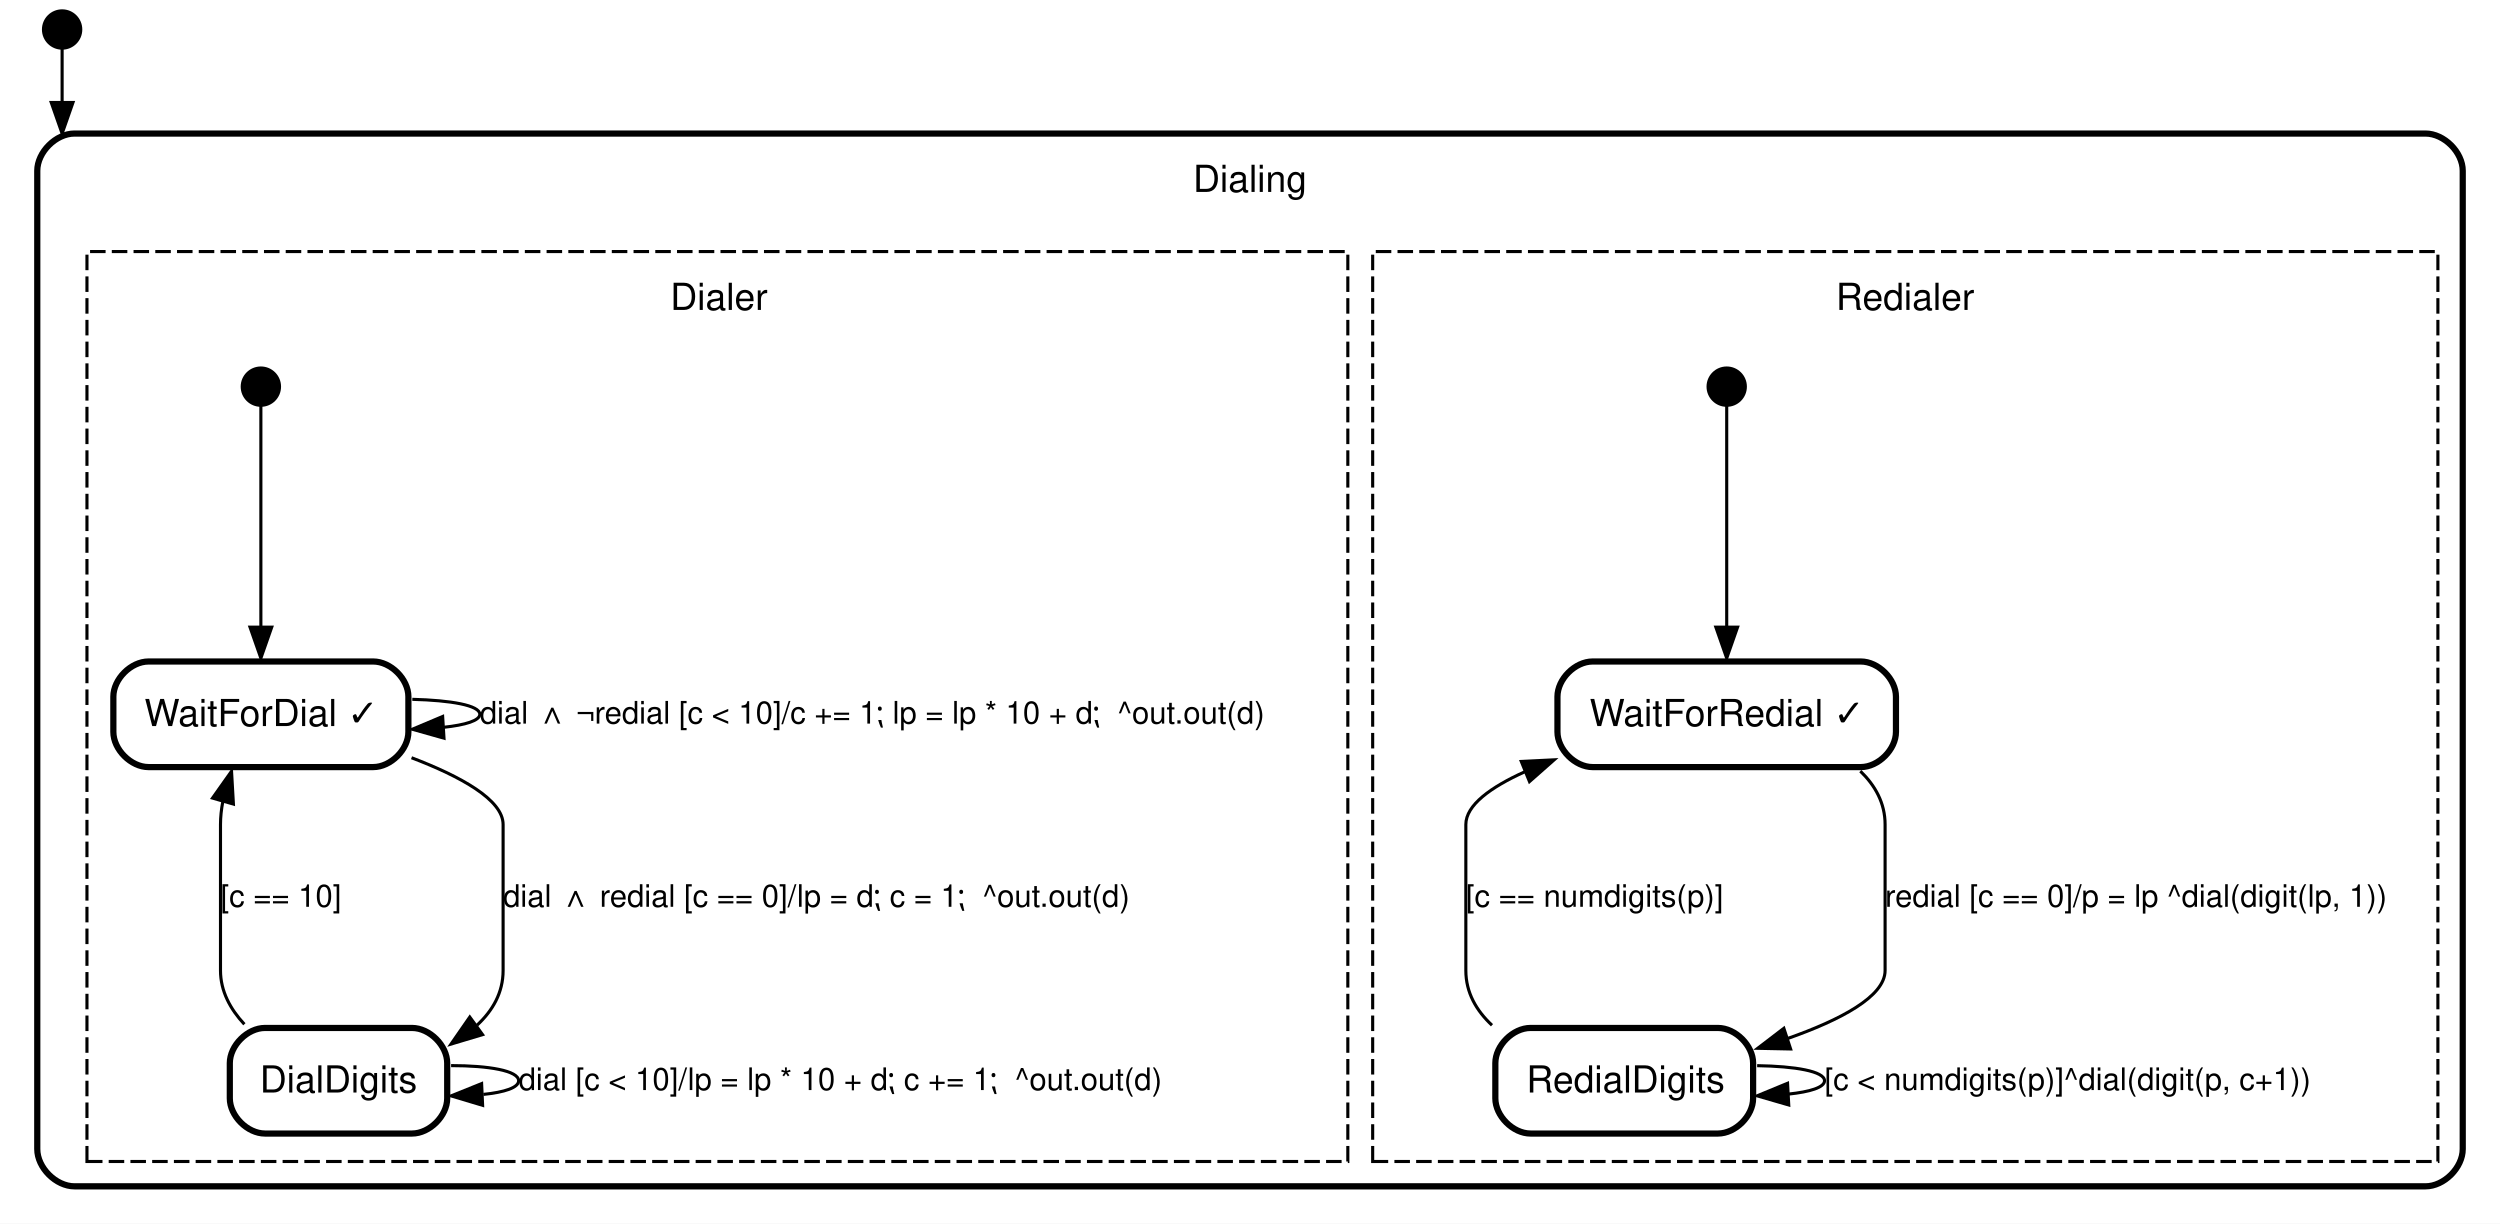
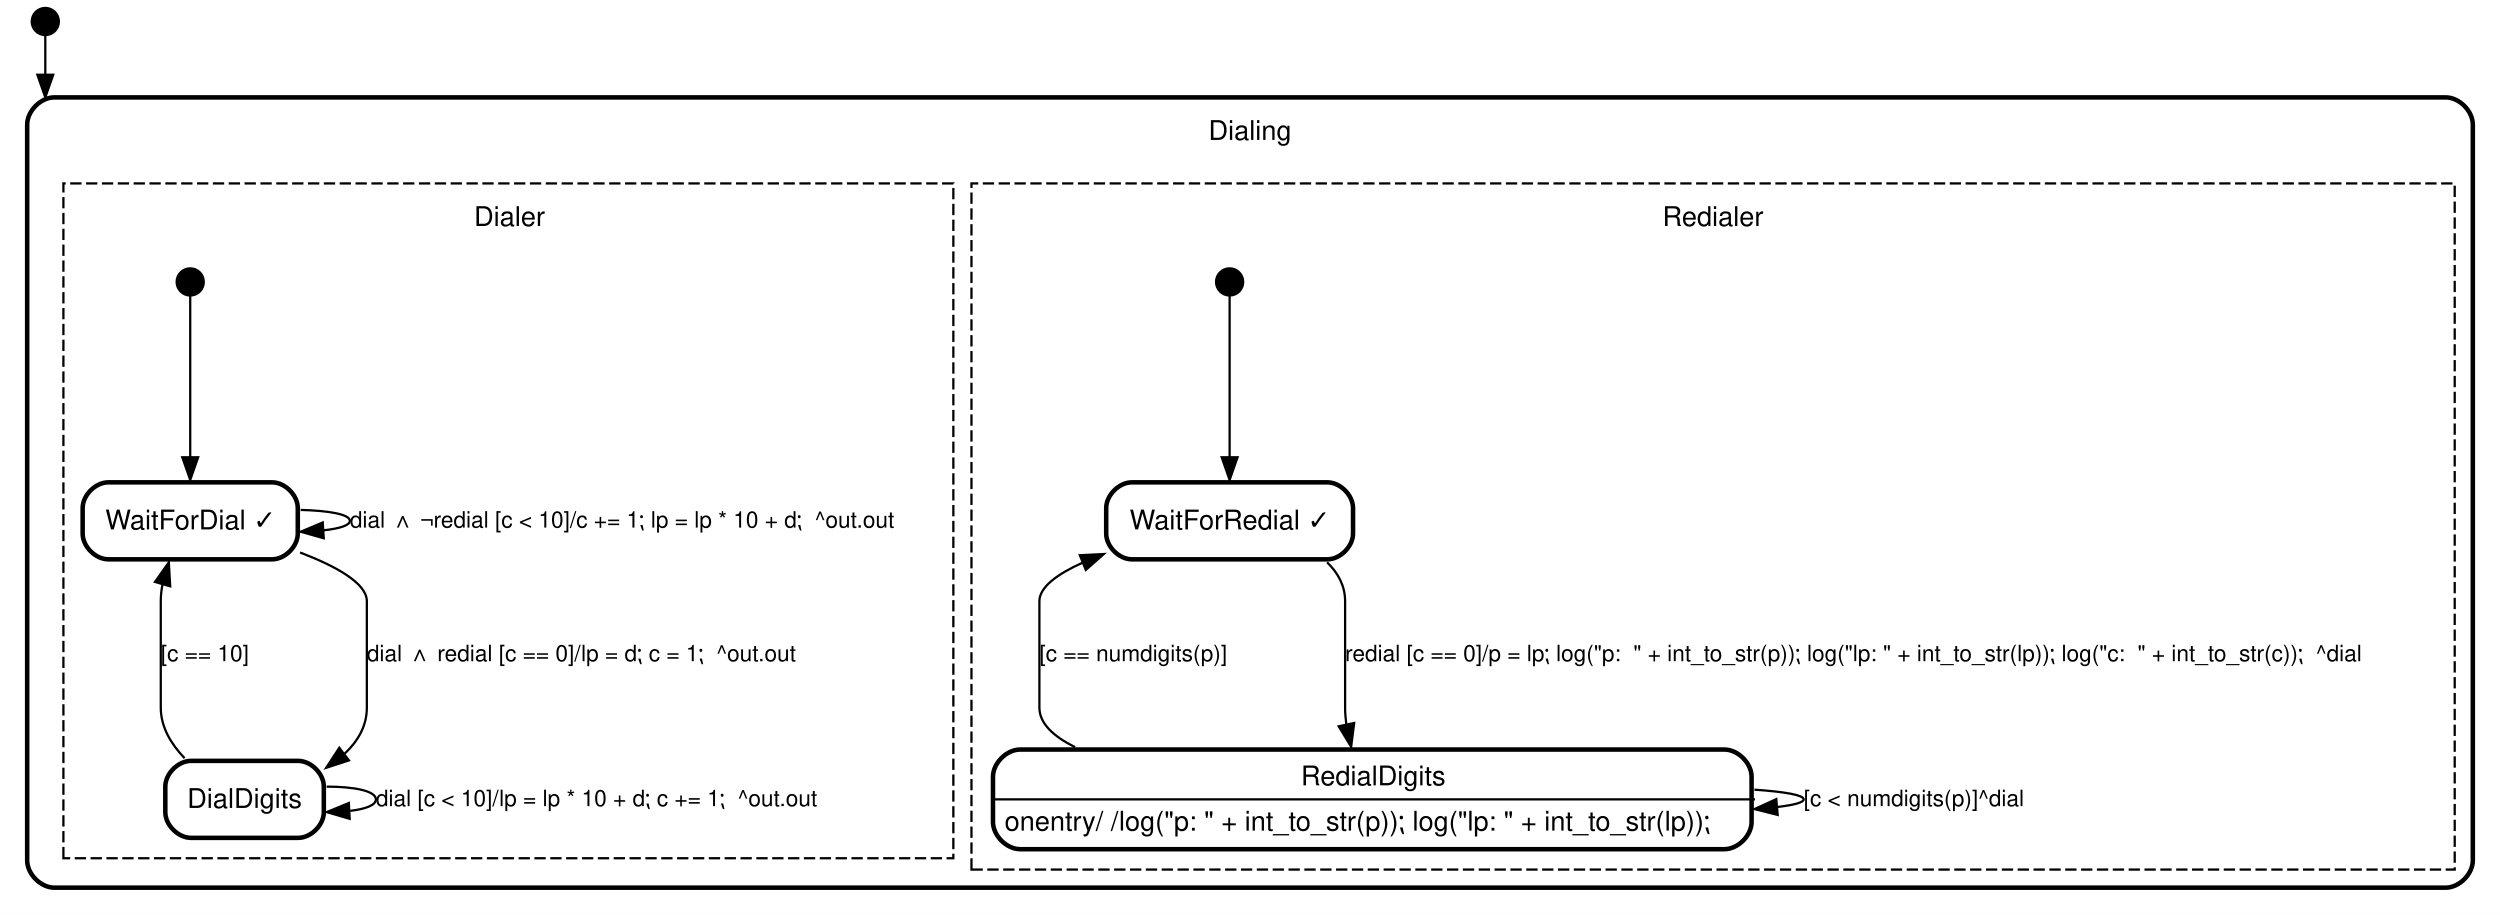
- <svg xmlns="http://www.w3.org/2000/svg" width="805pt" height="394pt" viewBox="0.00 0.00 805.00 394.00">
-   <g id="graph0" class="graph" transform="scale(1 1) rotate(0) translate(4 390)">
-     <polygon fill="#ffffff" stroke="transparent" points="-4,4 -4,-390 801,-390 801,4 -4,4" />
+ <svg xmlns="http://www.w3.org/2000/svg" width="1104pt" height="404pt" viewBox="0.00 0.00 1104.00 404.00">
+   <g id="graph0" class="graph" transform="scale(1 1) rotate(0) translate(4 400)">
+     <polygon fill="#ffffff" stroke="transparent" points="-4,4 -4,-400 1100,-400 1100,4 -4,4" />
    <g id="clust1" class="cluster">
-       <path fill="none" stroke="#000000" stroke-width="2" d="M20,-8C20,-8 777,-8 777,-8 783,-8 789,-14 789,-20 789,-20 789,-335 789,-335 789,-341 783,-347 777,-347 777,-347 20,-347 20,-347 14,-347 8,-341 8,-335 8,-335 8,-20 8,-20 8,-14 14,-8 20,-8" />
-       <text text-anchor="start" x="380.168" y="-328.2" font-family="Helvetica,sans-Serif" font-size="12.00" fill="#000000">Dialing</text>
+       <path fill="none" stroke="#000000" stroke-width="2" d="M20,-8C20,-8 1076,-8 1076,-8 1082,-8 1088,-14 1088,-20 1088,-20 1088,-345 1088,-345 1088,-351 1082,-357 1076,-357 1076,-357 20,-357 20,-357 14,-357 8,-351 8,-345 8,-345 8,-20 8,-20 8,-14 14,-8 20,-8" />
+       <text text-anchor="start" x="529.668" y="-338.2" font-family="Helvetica,sans-Serif" font-size="12.00" fill="#000000">Dialing</text>
    </g>
    <g id="clust2" class="cluster">
-       <polygon fill="none" stroke="#000000" stroke-dasharray="5,2" points="438,-16 438,-309 781,-309 781,-16 438,-16" />
-       <text text-anchor="start" x="587.167" y="-290.2" font-family="Helvetica,sans-Serif" font-size="12.00" fill="#000000">Redialer</text>
+       <polygon fill="none" stroke="#000000" stroke-dasharray="5,2" points="425,-16 425,-319 1080,-319 1080,-16 425,-16" />
+       <text text-anchor="start" x="730.167" y="-300.2" font-family="Helvetica,sans-Serif" font-size="12.00" fill="#000000">Redialer</text>
    </g>
    <g id="clust3" class="cluster">
-       <polygon fill="none" stroke="#000000" stroke-dasharray="5,2" points="24,-16 24,-309 430,-309 430,-16 24,-16" />
-       <text text-anchor="start" x="211.838" y="-290.2" font-family="Helvetica,sans-Serif" font-size="12.00" fill="#000000">Dialer</text>
+       <polygon fill="none" stroke="#000000" stroke-dasharray="5,2" points="24,-21 24,-319 417,-319 417,-21 24,-21" />
+       <text text-anchor="start" x="205.338" y="-300.2" font-family="Helvetica,sans-Serif" font-size="12.00" fill="#000000">Dialer</text>
    </g>
    <g id="node1" class="node">
-       <ellipse fill="#000000" stroke="#000000" stroke-width="2" cx="16" cy="-380.5" rx="5.5" ry="5.5" />
+       <ellipse fill="#000000" stroke="#000000" stroke-width="2" cx="16" cy="-390.5" rx="5.5" ry="5.5" />
    </g>
    <g id="edge1" class="edge">
-       <path fill="none" stroke="#000000" d="M16,-374.953C16,-370.778 16,-364.504 16,-357.033" />
-       <polygon fill="#000000" stroke="#000000" points="19.5,-356.997 16,-346.997 12.5,-356.997 19.5,-356.997" />
-       <text text-anchor="middle" x="17.39" y="-358" font-family="Helvetica,sans-Serif" font-size="10.00" fill="#000000"> </text>
+       <path fill="none" stroke="#000000" d="M16,-384.953C16,-380.778 16,-374.504 16,-367.033" />
+       <polygon fill="#000000" stroke="#000000" points="19.5,-366.997 16,-356.997 12.5,-366.997 19.5,-366.997" />
+       <text text-anchor="middle" x="17.39" y="-368" font-family="Helvetica,sans-Serif" font-size="10.00" fill="#000000"> </text>
    </g>
    <g id="node4" class="node">
-       <ellipse fill="#000000" stroke="#000000" stroke-width="2" cx="552" cy="-265.5" rx="5.5" ry="5.5" />
+       <ellipse fill="#000000" stroke="#000000" stroke-width="2" cx="539" cy="-275.5" rx="5.5" ry="5.5" />
    </g>
    <g id="node6" class="node">
-       <polygon fill="transparent" stroke="transparent" stroke-width="2" points="607.5,-178 496.5,-178 496.5,-142 607.5,-142 607.5,-178" />
-       <text text-anchor="start" x="507.834" y="-156.2" font-family="Helvetica,sans-Serif" font-size="12.00" fill="#000000">WaitForRedial ✓</text>
-       <path fill="none" stroke="#000000" stroke-width="2" d="M508.833,-143C508.833,-143 595.167,-143 595.167,-143 600.833,-143 606.5,-148.667 606.5,-154.333 606.5,-154.333 606.5,-165.667 606.5,-165.667 606.5,-171.333 600.833,-177 595.167,-177 595.167,-177 508.833,-177 508.833,-177 503.167,-177 497.5,-171.333 497.5,-165.667 497.5,-165.667 497.5,-154.333 497.5,-154.333 497.5,-148.667 503.167,-143 508.833,-143" />
+       <polygon fill="transparent" stroke="transparent" stroke-width="2" points="594.5,-188 483.5,-188 483.5,-152 594.5,-152 594.5,-188" />
+       <text text-anchor="start" x="494.834" y="-166.2" font-family="Helvetica,sans-Serif" font-size="12.00" fill="#000000">WaitForRedial ✓</text>
+       <path fill="none" stroke="#000000" stroke-width="2" d="M495.833,-153C495.833,-153 582.167,-153 582.167,-153 587.833,-153 593.5,-158.667 593.5,-164.333 593.5,-164.333 593.5,-175.667 593.5,-175.667 593.5,-181.333 587.833,-187 582.167,-187 582.167,-187 495.833,-187 495.833,-187 490.167,-187 484.5,-181.333 484.5,-175.667 484.5,-175.667 484.5,-164.333 484.5,-164.333 484.5,-158.667 490.167,-153 495.833,-153" />
    </g>
    <g id="edge2" class="edge">
-       <path fill="none" stroke="#000000" d="M552,-259.829C552,-255.174 552,-248.41 552,-242.5 552,-242.5 552,-242.5 552,-195.5 552,-193.108 552,-190.625 552,-188.134" />
-       <polygon fill="#000000" stroke="#000000" points="555.5,-188.06 552,-178.06 548.5,-188.06 555.5,-188.06" />
-       <text text-anchor="middle" x="553.389" y="-216" font-family="Helvetica,sans-Serif" font-size="10.00" fill="#000000"> </text>
+       <path fill="none" stroke="#000000" d="M539,-269.829C539,-265.174 539,-258.41 539,-252.5 539,-252.5 539,-252.5 539,-205.5 539,-203.108 539,-200.625 539,-198.134" />
+       <polygon fill="#000000" stroke="#000000" points="542.5,-198.06 539,-188.06 535.5,-198.06 542.5,-198.06" />
+       <text text-anchor="middle" x="540.389" y="-226" font-family="Helvetica,sans-Serif" font-size="10.00" fill="#000000"> </text>
    </g>
    <g id="node5" class="node">
-       <polygon fill="transparent" stroke="transparent" stroke-width="2" points="561.5,-60 476.5,-60 476.5,-24 561.5,-24 561.5,-60" />
-       <text text-anchor="start" x="487.503" y="-38.2" font-family="Helvetica,sans-Serif" font-size="12.00" fill="#000000">RedialDigits</text>
-       <path fill="none" stroke="#000000" stroke-width="2" d="M488.833,-25C488.833,-25 549.167,-25 549.167,-25 554.833,-25 560.5,-30.667 560.5,-36.333 560.5,-36.333 560.5,-47.667 560.5,-47.667 560.5,-53.333 554.833,-59 549.167,-59 549.167,-59 488.833,-59 488.833,-59 483.167,-59 477.5,-53.333 477.5,-47.667 477.5,-47.667 477.5,-36.333 477.5,-36.333 477.5,-30.667 483.167,-25 488.833,-25" />
+       <polygon fill="transparent" stroke="transparent" stroke-width="2" points="770.5,-70 433.5,-70 433.5,-24 770.5,-24 770.5,-70" />
+       <text text-anchor="start" x="570.503" y="-53.2" font-family="Helvetica,sans-Serif" font-size="12.00" fill="#000000">RedialDigits</text>
+       <text text-anchor="start" x="439.623" y="-33.2" font-family="Helvetica,sans-Serif" font-size="12.00" fill="#000000">onentry/ /log("p: " + int_to_str(p))⁏ log("lp: " + int_to_str(lp))⁏</text>
+       <polygon fill="#000000" stroke="#000000" points="434,-47 434,-47 771,-47 771,-47 434,-47" />
+       <path fill="none" stroke="#000000" stroke-width="2" d="M446.5,-25C446.5,-25 757.5,-25 757.5,-25 763.5,-25 769.5,-31 769.5,-37 769.5,-37 769.5,-57 769.5,-57 769.5,-63 763.5,-69 757.5,-69 757.5,-69 446.5,-69 446.5,-69 440.5,-69 434.5,-63 434.5,-57 434.5,-57 434.5,-37 434.5,-37 434.5,-31 440.5,-25 446.5,-25" />
    </g>
    <g id="edge3" class="edge">
-       <path fill="none" stroke="#000000" d="M561.799,-46.856C574.052,-46.666 583.5,-45.047 583.5,-42 583.5,-39.858 578.829,-38.421 571.796,-37.691" />
-       <polygon fill="#000000" stroke="#000000" points="571.975,-34.196 561.799,-37.144 571.592,-41.185 571.975,-34.196" />
-       <text text-anchor="start" x="583.5" y="-39" font-family="Helvetica,sans-Serif" font-size="10.00" fill="#000000">[c &lt; numdigits(p)]^dial(digit(p, c+1))   </text>
+       <path fill="none" stroke="#000000" d="M770.749,-51.284C784.186,-50.347 792.5,-48.919 792.5,-47 792.5,-45.621 788.205,-44.495 780.8,-43.623" />
+       <polygon fill="#000000" stroke="#000000" points="781.023,-40.129 770.749,-42.716 780.394,-47.101 781.023,-40.129" />
+       <text text-anchor="start" x="792.5" y="-44" font-family="Helvetica,sans-Serif" font-size="10.00" fill="#000000">[c &lt; numdigits(p)]^dial   </text>
    </g>
    <g id="edge4" class="edge">
-       <path fill="none" stroke="#000000" d="M476.422,-59.872C471.39,-64.572 468,-70.38 468,-77.5 468,-124.5 468,-124.5 468,-124.5 468,-130.746 475.98,-136.515 487.022,-141.506" />
-       <polygon fill="#000000" stroke="#000000" points="485.857,-144.811 496.439,-145.337 488.495,-138.327 485.857,-144.811" />
-       <text text-anchor="start" x="468" y="-98" font-family="Helvetica,sans-Serif" font-size="10.00" fill="#000000">[c == numdigits(p)]   </text>
+       <path fill="none" stroke="#000000" d="M470.732,-70.054C461.065,-74.86 455,-80.617 455,-87.5 455,-134.5 455,-134.5 455,-134.5 455,-140.746 462.98,-146.515 474.022,-151.506" />
+       <polygon fill="#000000" stroke="#000000" points="472.857,-154.811 483.439,-155.337 475.495,-148.327 472.857,-154.811" />
+       <text text-anchor="start" x="455" y="-108" font-family="Helvetica,sans-Serif" font-size="10.00" fill="#000000">[c == numdigits(p)]   </text>
    </g>
    <g id="edge5" class="edge">
-       <path fill="none" stroke="#000000" d="M595.031,-141.698C599.812,-137.075 603,-131.404 603,-124.5 603,-124.5 603,-124.5 603,-77.5 603,-69.084 588.513,-61.536 571.572,-55.586" />
-       <polygon fill="#000000" stroke="#000000" points="572.577,-52.232 561.984,-52.45 570.4,-58.885 572.577,-52.232" />
-       <text text-anchor="start" x="603" y="-98" font-family="Helvetica,sans-Serif" font-size="10.00" fill="#000000">redial [c == 0]/p = lp ^dial(digit(lp, 1))   </text>
+       <path fill="none" stroke="#000000" d="M582.031,-151.698C586.812,-147.075 590,-141.404 590,-134.5 590,-134.5 590,-134.5 590,-87.5 590,-85.087 590.198,-82.625 590.544,-80.167" />
+       <polygon fill="#000000" stroke="#000000" points="594.003,-80.725 592.663,-70.216 587.157,-79.267 594.003,-80.725" />
+       <text text-anchor="start" x="590" y="-108" font-family="Helvetica,sans-Serif" font-size="10.00" fill="#000000">redial [c == 0]/p = lp⁏ log("p:  " + int_to_str(p))⁏ log("lp: " + int_to_str(lp))⁏ log("c:  " + int_to_str(c))⁏  ^dial   </text>
    </g>
    <g id="node8" class="node">
-       <ellipse fill="#000000" stroke="#000000" stroke-width="2" cx="80" cy="-265.5" rx="5.5" ry="5.5" />
+       <ellipse fill="#000000" stroke="#000000" stroke-width="2" cx="80" cy="-275.5" rx="5.5" ry="5.5" />
    </g>
    <g id="node10" class="node">
-       <polygon fill="transparent" stroke="transparent" stroke-width="2" points="128.5,-178 31.5,-178 31.5,-142 128.5,-142 128.5,-178" />
-       <text text-anchor="start" x="42.505" y="-156.2" font-family="Helvetica,sans-Serif" font-size="12.00" fill="#000000">WaitForDial ✓</text>
-       <path fill="none" stroke="#000000" stroke-width="2" d="M43.833,-143C43.833,-143 116.167,-143 116.167,-143 121.833,-143 127.5,-148.667 127.5,-154.333 127.5,-154.333 127.5,-165.667 127.5,-165.667 127.5,-171.333 121.833,-177 116.167,-177 116.167,-177 43.833,-177 43.833,-177 38.167,-177 32.5,-171.333 32.5,-165.667 32.5,-165.667 32.5,-154.333 32.5,-154.333 32.5,-148.667 38.167,-143 43.833,-143" />
+       <polygon fill="transparent" stroke="transparent" stroke-width="2" points="128.5,-188 31.5,-188 31.5,-152 128.5,-152 128.5,-188" />
+       <text text-anchor="start" x="42.505" y="-166.2" font-family="Helvetica,sans-Serif" font-size="12.00" fill="#000000">WaitForDial ✓</text>
+       <path fill="none" stroke="#000000" stroke-width="2" d="M43.833,-153C43.833,-153 116.167,-153 116.167,-153 121.833,-153 127.5,-158.667 127.5,-164.333 127.5,-164.333 127.5,-175.667 127.5,-175.667 127.5,-181.333 121.833,-187 116.167,-187 116.167,-187 43.833,-187 43.833,-187 38.167,-187 32.5,-181.333 32.5,-175.667 32.5,-175.667 32.5,-164.333 32.5,-164.333 32.5,-158.667 38.167,-153 43.833,-153" />
    </g>
    <g id="edge6" class="edge">
-       <path fill="none" stroke="#000000" d="M80,-259.829C80,-255.174 80,-248.41 80,-242.5 80,-242.5 80,-242.5 80,-195.5 80,-193.108 80,-190.625 80,-188.134" />
-       <polygon fill="#000000" stroke="#000000" points="83.5,-188.06 80,-178.06 76.5,-188.06 83.5,-188.06" />
-       <text text-anchor="middle" x="81.389" y="-216" font-family="Helvetica,sans-Serif" font-size="10.00" fill="#000000"> </text>
+       <path fill="none" stroke="#000000" d="M80,-269.829C80,-265.174 80,-258.41 80,-252.5 80,-252.5 80,-252.5 80,-205.5 80,-203.108 80,-200.625 80,-198.134" />
+       <polygon fill="#000000" stroke="#000000" points="83.5,-198.06 80,-188.06 76.5,-198.06 83.5,-198.06" />
+       <text text-anchor="middle" x="81.389" y="-226" font-family="Helvetica,sans-Serif" font-size="10.00" fill="#000000"> </text>
    </g>
    <g id="node9" class="node">
-       <polygon fill="transparent" stroke="transparent" stroke-width="2" points="141,-60 69,-60 69,-24 141,-24 141,-60" />
-       <text text-anchor="start" x="79.673" y="-38.2" font-family="Helvetica,sans-Serif" font-size="12.00" fill="#000000">DialDigits</text>
-       <path fill="none" stroke="#000000" stroke-width="2" d="M81.333,-25C81.333,-25 128.667,-25 128.667,-25 134.333,-25 140,-30.667 140,-36.333 140,-36.333 140,-47.667 140,-47.667 140,-53.333 134.333,-59 128.667,-59 128.667,-59 81.333,-59 81.333,-59 75.667,-59 70,-53.333 70,-47.667 70,-47.667 70,-36.333 70,-36.333 70,-30.667 75.667,-25 81.333,-25" />
+       <polygon fill="transparent" stroke="transparent" stroke-width="2" points="140,-65 68,-65 68,-29 140,-29 140,-65" />
+       <text text-anchor="start" x="78.673" y="-43.2" font-family="Helvetica,sans-Serif" font-size="12.00" fill="#000000">DialDigits</text>
+       <path fill="none" stroke="#000000" stroke-width="2" d="M80.333,-30C80.333,-30 127.667,-30 127.667,-30 133.333,-30 139,-35.667 139,-41.333 139,-41.333 139,-52.667 139,-52.667 139,-58.333 133.333,-64 127.667,-64 127.667,-64 80.333,-64 80.333,-64 74.667,-64 69,-58.333 69,-52.667 69,-52.667 69,-41.333 69,-41.333 69,-35.667 74.667,-30 80.333,-30" />
    </g>
    <g id="edge7" class="edge">
-       <path fill="none" stroke="#000000" d="M141.25,-46.875C153.333,-46.875 163,-45.25 163,-42 163,-39.766 158.431,-38.299 151.649,-37.601" />
-       <polygon fill="#000000" stroke="#000000" points="151.4,-34.086 141.25,-37.125 151.079,-41.079 151.4,-34.086" />
-       <text text-anchor="start" x="163" y="-39" font-family="Helvetica,sans-Serif" font-size="10.00" fill="#000000">dial [c &lt; 10]/lp = lp * 10 + d⁏ c += 1⁏  ^out.out(d)   </text>
+       <path fill="none" stroke="#000000" d="M140.25,-52.625C152.333,-52.625 162,-50.75 162,-47 162,-44.422 157.431,-42.73 150.649,-41.924" />
+       <polygon fill="#000000" stroke="#000000" points="150.421,-38.407 140.25,-41.375 150.051,-45.398 150.421,-38.407" />
+       <text text-anchor="start" x="162" y="-44" font-family="Helvetica,sans-Serif" font-size="10.00" fill="#000000">dial [c &lt; 10]/lp = lp * 10 + d⁏ c += 1⁏  ^out.out   </text>
    </g>
    <g id="edge8" class="edge">
-       <path fill="none" stroke="#000000" d="M74.69,-60.186C70.175,-65.034 67,-70.819 67,-77.5 67,-124.5 67,-124.5 67,-124.5 67,-126.937 67.273,-129.413 67.741,-131.867" />
-       <polygon fill="#000000" stroke="#000000" points="64.43,-133.016 70.552,-141.663 71.158,-131.085 64.43,-133.016" />
-       <text text-anchor="start" x="67" y="-98" font-family="Helvetica,sans-Serif" font-size="10.00" fill="#000000">[c == 10]   </text>
+       <path fill="none" stroke="#000000" d="M77.504,-65.191C71.573,-71.378 67,-78.929 67,-87.5 67,-134.5 67,-134.5 67,-134.5 67,-136.937 67.273,-139.413 67.741,-141.867" />
+       <polygon fill="#000000" stroke="#000000" points="64.43,-143.016 70.552,-151.663 71.158,-141.085 64.43,-143.016" />
+       <text text-anchor="start" x="67" y="-108" font-family="Helvetica,sans-Serif" font-size="10.00" fill="#000000">[c == 10]   </text>
    </g>
    <g id="edge10" class="edge">
-       <path fill="none" stroke="#000000" d="M128.512,-146.011C144.374,-139.968 158,-132.46 158,-124.5 158,-124.5 158,-124.5 158,-77.5 158,-70.357 154.636,-64.559 149.602,-59.883" />
-       <polygon fill="#000000" stroke="#000000" points="151.38,-56.849 141.231,-53.809 147.268,-62.514 151.38,-56.849" />
-       <text text-anchor="start" x="158" y="-98" font-family="Helvetica,sans-Serif" font-size="10.00" fill="#000000">dial ∧ redial [c == 0]/lp = d⁏ c = 1⁏  ^out.out(d)   </text>
+       <path fill="none" stroke="#000000" d="M128.512,-156.011C144.374,-149.968 158,-142.46 158,-134.5 158,-134.5 158,-134.5 158,-87.5 158,-79.343 154.007,-72.627 148.194,-67.172" />
+       <polygon fill="#000000" stroke="#000000" points="150.089,-64.216 140.019,-60.924 145.838,-69.777 150.089,-64.216" />
+       <text text-anchor="start" x="158" y="-108" font-family="Helvetica,sans-Serif" font-size="10.00" fill="#000000">dial ∧ redial [c == 0]/lp = d⁏ c = 1⁏  ^out.out   </text>
    </g>
    <g id="edge9" class="edge">
-       <path fill="none" stroke="#000000" d="M128.765,-164.817C141.18,-164.5 150.5,-162.894 150.5,-160 150.5,-157.965 145.892,-156.567 138.841,-155.806" />
-       <polygon fill="#000000" stroke="#000000" points="138.962,-152.307 128.765,-155.183 138.53,-159.294 138.962,-152.307" />
-       <text text-anchor="start" x="150.5" y="-157" font-family="Helvetica,sans-Serif" font-size="10.00" fill="#000000">dial ∧ ¬redial [c &lt; 10]/c += 1⁏ lp = lp * 10 + d⁏  ^out.out(d)   </text>
+       <path fill="none" stroke="#000000" d="M128.765,-174.817C141.18,-174.5 150.5,-172.894 150.5,-170 150.5,-167.965 145.892,-166.567 138.841,-165.806" />
+       <polygon fill="#000000" stroke="#000000" points="138.962,-162.307 128.765,-165.183 138.53,-169.294 138.962,-162.307" />
+       <text text-anchor="start" x="150.5" y="-167" font-family="Helvetica,sans-Serif" font-size="10.00" fill="#000000">dial ∧ ¬redial [c &lt; 10]/c += 1⁏ lp = lp * 10 + d⁏  ^out.out   </text>
    </g>
  </g>
</svg>
